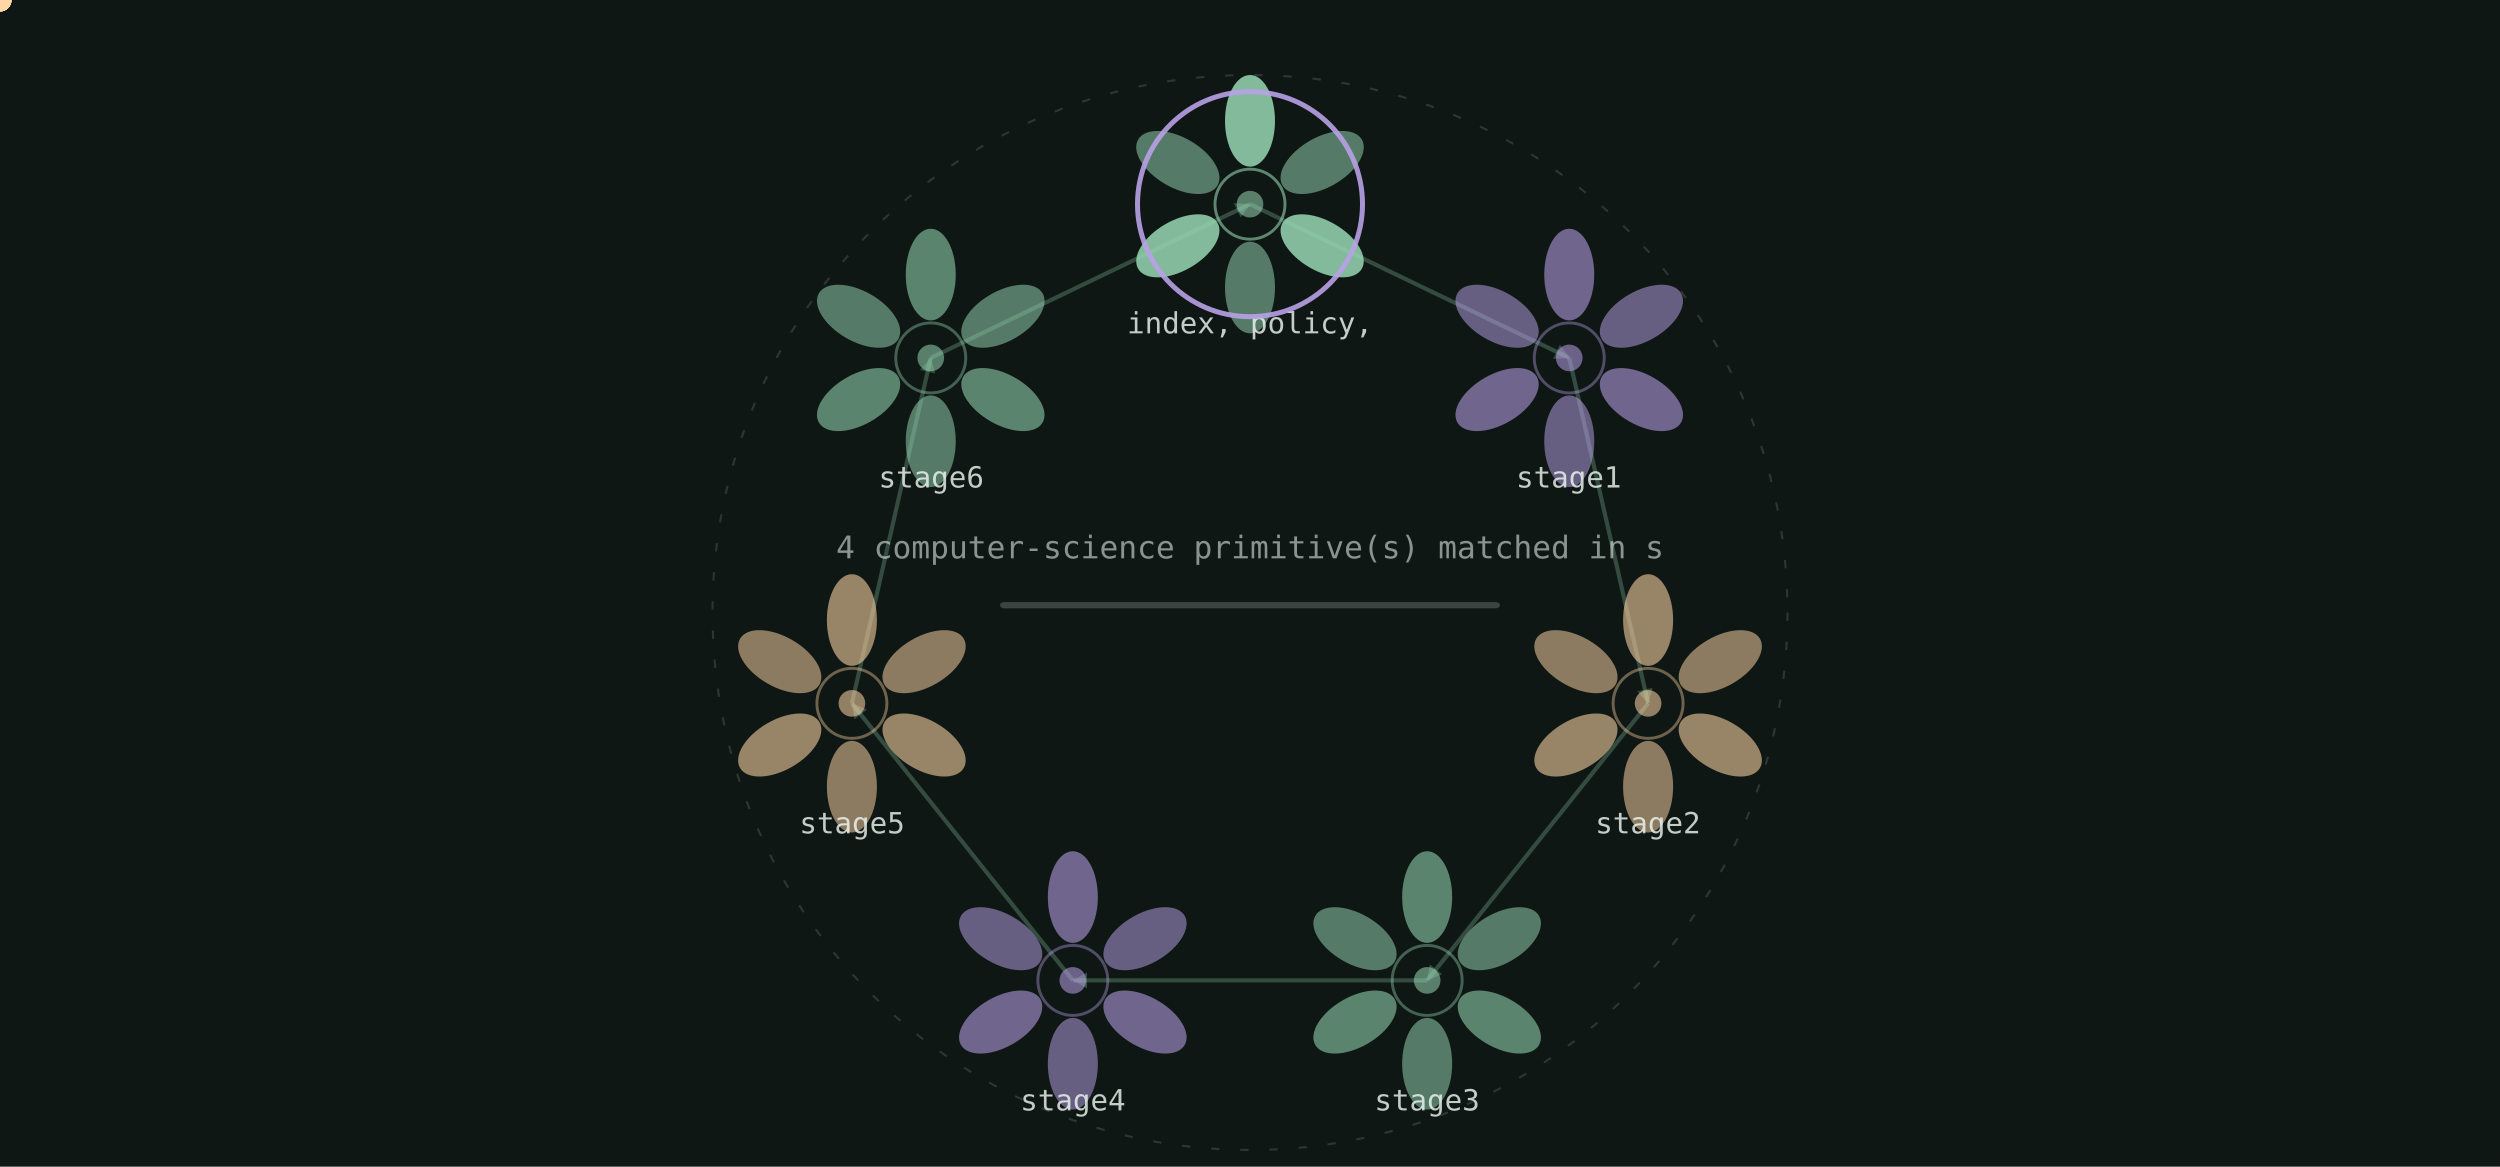
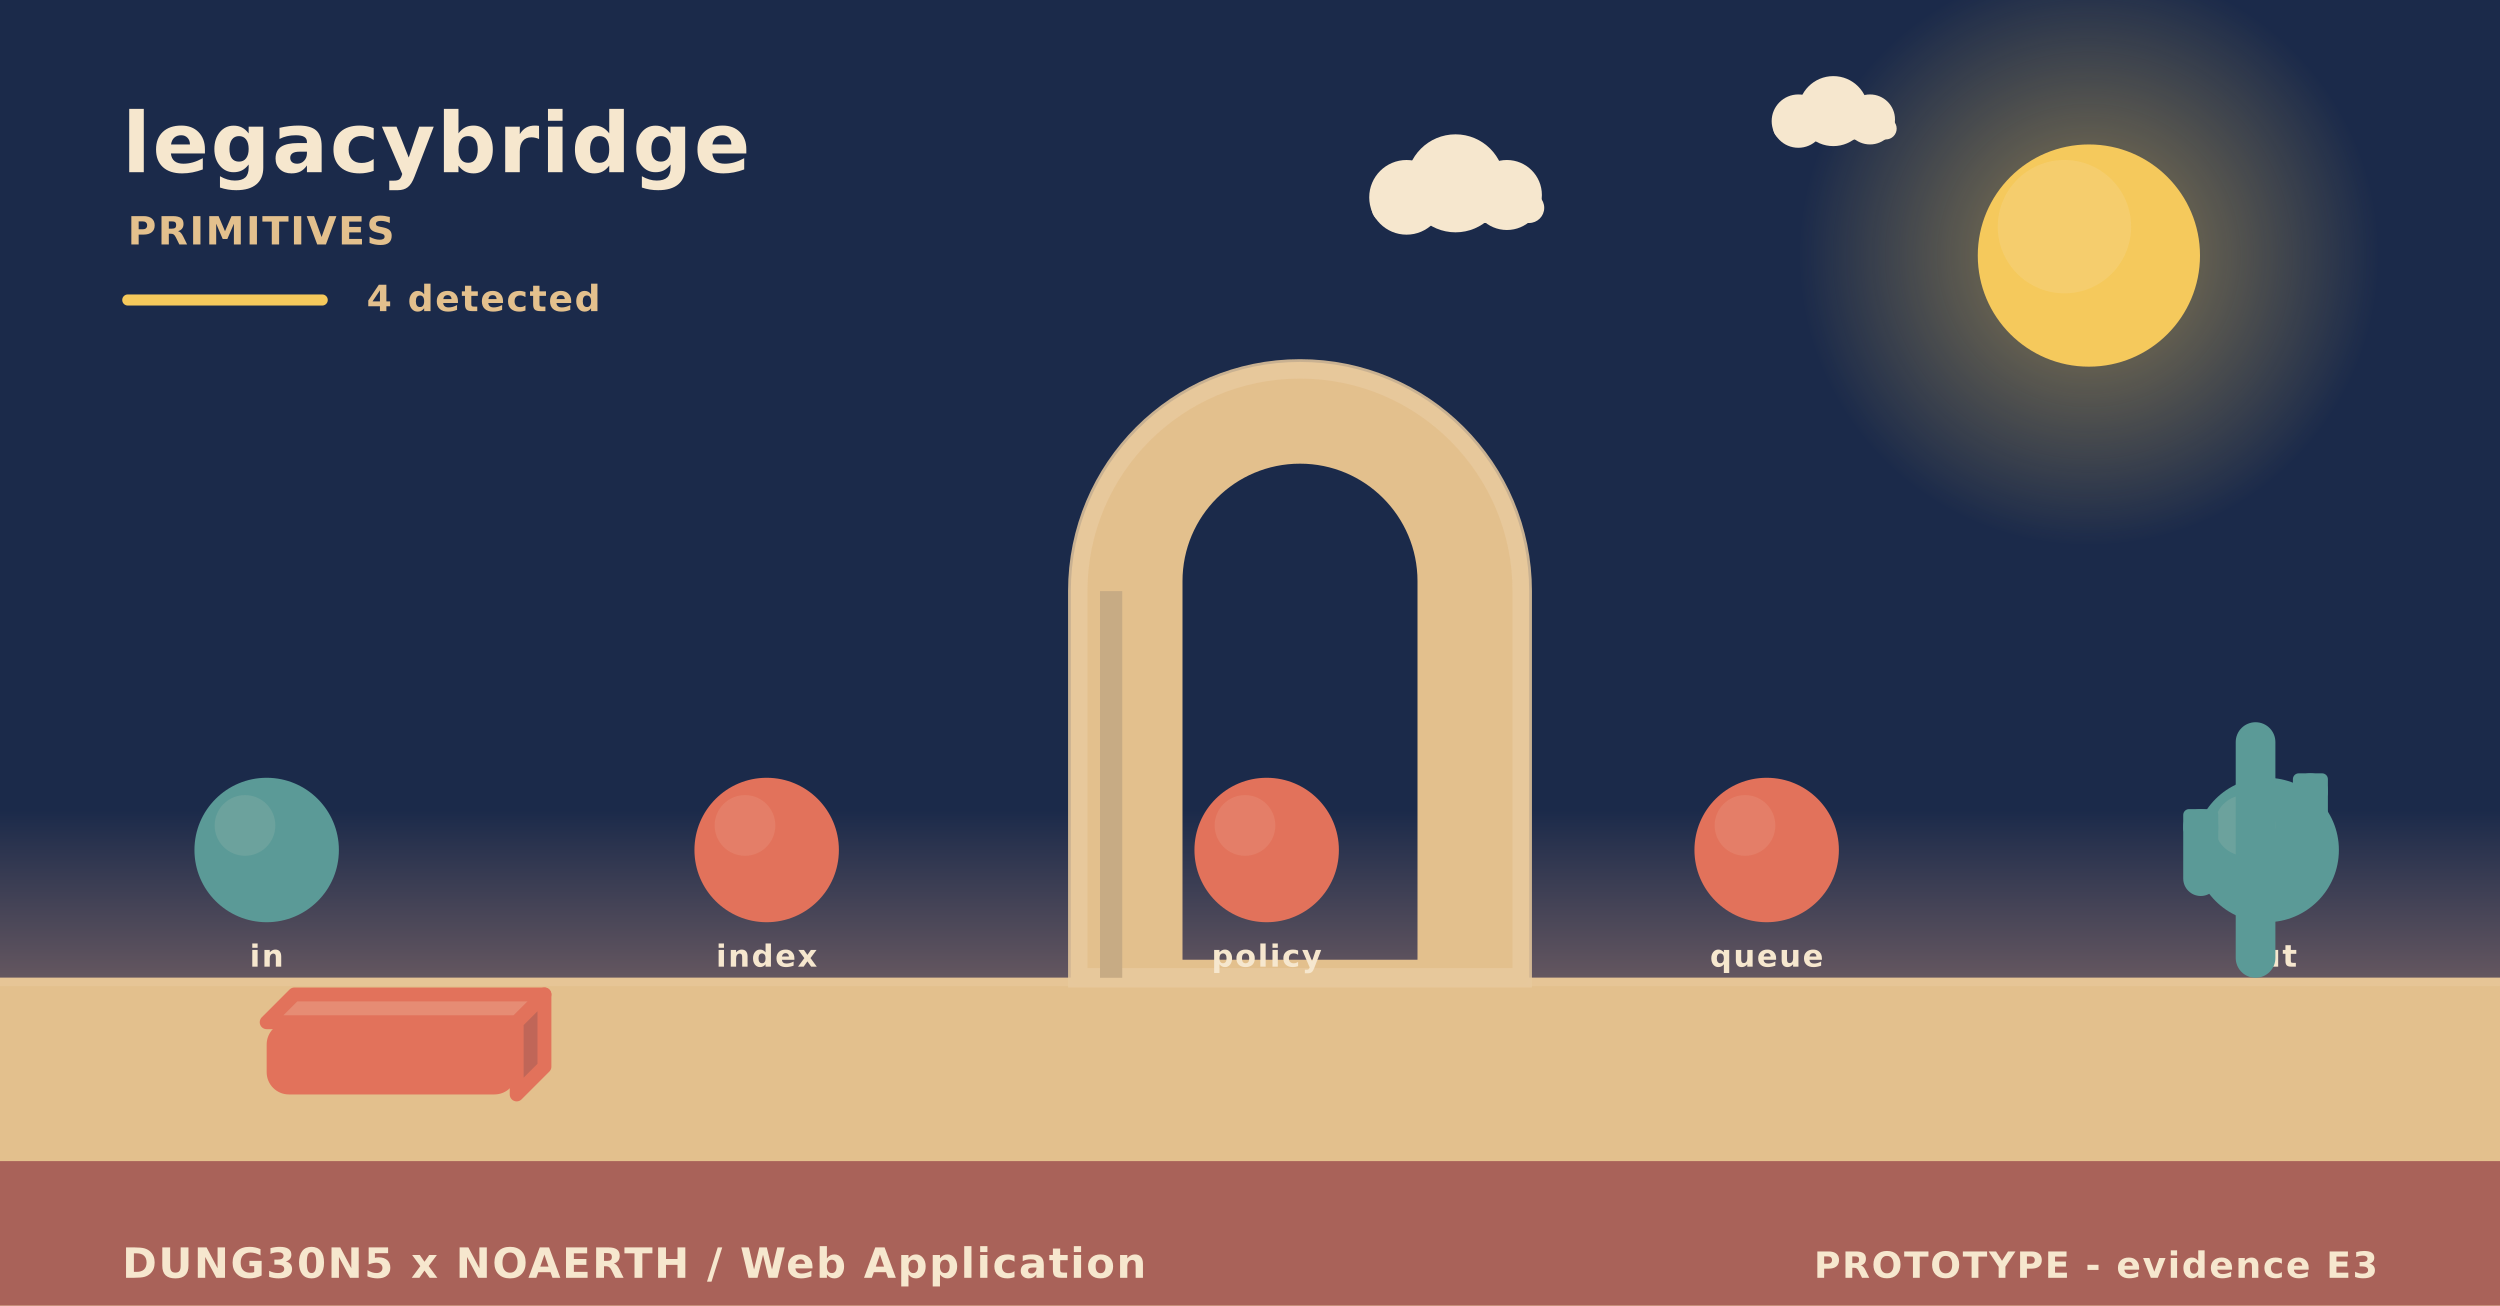
- <svg xmlns="http://www.w3.org/2000/svg" viewBox="0 0 1200 560" width="1200" height="560" role="img" aria-label="legacybridge state machine">
-   <rect width="1200" height="560" fill="#0f1714" />
-   <defs>
-     <linearGradient id="gs" x1="0" y1="0" x2="1" y2="1">
-       <stop offset="0%" stop-color="#95d5b2" />
-       <stop offset="100%" stop-color="#b8a1e6" />
-     </linearGradient>
-   </defs>
-   <circle cx="600.00" cy="294.00" r="258.00" fill="none" stroke="rgba(240,248,244,0.140)" stroke-width="1.00" opacity="1.00" stroke-dasharray="4 10" />
-   <line x1="600.00" y1="98.00" x2="753.24" y2="171.80" stroke="rgba(149,213,178,0.500)" stroke-width="2.00" opacity="0.55" />
-   <polygon points="753.24,171.80 748.76,165.42 745.46,172.27" fill="rgba(149,213,178,0.500)" opacity="0.55" />
-   <g opacity="0.9">
-     <circle cx="0.00" cy="0.00" r="5.50" fill="#ffd6a5" opacity="1.00" />
-     <animateTransform attributeName="transform" type="translate" values="600.00,98.00 753.24,171.80" dur="5.25s" begin="0.0s" repeatCount="indefinite" />
-     <animateTransform attributeName="transform" type="translate" values="753.24,171.80 600.00,98.00" dur="5.25s" begin="2.625s" repeatCount="indefinite" />
+ <svg xmlns="http://www.w3.org/2000/svg" width="900" height="470" viewBox="0 0 900 470" role="img" aria-label="legacybridge - how it behaves">
+   <linearGradient id="skys" x1="0" y1="0" x2="0" y2="1">
+     <stop offset="0" stop-color="#1b2a4a" />
+     <stop offset="0.62" stop-color="#1b2a4a" />
+     <stop offset="1" stop-color="#f3ad8a" />
+   </linearGradient>
+   <rect width="900" height="470" fill="url(#skys)" />
+   <radialGradient id="suns">
+     <stop offset="0.35" stop-color="#f5c95c" stop-opacity="0.34" />
+     <stop offset="1" stop-color="#f5c95c" stop-opacity="0" />
+   </radialGradient>
+   <circle cx="752" cy="92" r="104" fill="url(#suns)" />
+   <circle cx="752" cy="92" r="40" fill="#f5c95c" />
+   <circle cx="743.2" cy="81.6" r="24" fill="#f5d27e" opacity="0.5" />
+   <g>
+     <circle cx="524" cy="66" r="17.64" fill="#f6e7ce" />
+     <circle cx="506.36" cy="71.04" r="13.44" fill="#f6e7ce" />
+     <circle cx="542.48" cy="70.2" r="12.6" fill="#f6e7ce" />
+     <rect x="493.76" y="69.36" width="62.16" height="10.92" rx="5.46" fill="#f6e7ce" />
+     <animateTransform attributeName="transform" type="translate" values="0 0;24 0;0 0" dur="36s" begin="0s" repeatCount="indefinite" />
  </g>
-   <line x1="753.24" y1="171.80" x2="791.09" y2="337.61" stroke="rgba(149,213,178,0.500)" stroke-width="2.00" opacity="0.55" />
-   <polygon points="791.09,337.61 793.28,330.14 785.87,331.83" fill="rgba(149,213,178,0.500)" opacity="0.55" />
-   <g opacity="0.9">
-     <circle cx="0.00" cy="0.00" r="5.50" fill="#ffd6a5" opacity="1.00" />
-     <animateTransform attributeName="transform" type="translate" values="753.24,171.80 791.09,337.61" dur="5.25s" begin="0.75s" repeatCount="indefinite" />
-     <animateTransform attributeName="transform" type="translate" values="791.09,337.61 753.24,171.80" dur="5.25s" begin="3.375s" repeatCount="indefinite" />
+   <g>
+     <circle cx="660" cy="40" r="12.6" fill="#f6e7ce" />
+     <circle cx="647.4" cy="43.6" r="9.6" fill="#f6e7ce" />
+     <circle cx="673.2" cy="43" r="9" fill="#f6e7ce" />
+     <rect x="638.4" y="42.4" width="44.4" height="7.8" rx="3.9" fill="#f6e7ce" />
+     <animateTransform attributeName="transform" type="translate" values="0 0;-18 0;0 0" dur="46s" begin="3s" repeatCount="indefinite" />
  </g>
-   <line x1="791.09" y1="337.61" x2="685.04" y2="470.59" stroke="rgba(149,213,178,0.500)" stroke-width="2.00" opacity="0.55" />
-   <polygon points="685.04,470.59 692.25,467.64 686.31,462.90" fill="rgba(149,213,178,0.500)" opacity="0.55" />
-   <g opacity="0.9">
-     <circle cx="0.00" cy="0.00" r="5.50" fill="#ffd6a5" opacity="1.00" />
-     <animateTransform attributeName="transform" type="translate" values="791.09,337.61 685.04,470.59" dur="5.25s" begin="1.5s" repeatCount="indefinite" />
-     <animateTransform attributeName="transform" type="translate" values="685.04,470.59 791.09,337.61" dur="5.25s" begin="4.125s" repeatCount="indefinite" />
+   <rect x="0" y="352" width="900" height="118" fill="#e3c08d" />
+   <rect x="0" y="352" width="900" height="3" fill="#e6c596" />
+   <text x="44" y="62" font-family="Verdana,DejaVu Sans,sans-serif" font-size="30" font-weight="700" letter-spacing="0.6" fill="#f6e7ce" text-anchor="start">legacybridge</text>
+   <text x="46" y="88" font-family="Verdana,DejaVu Sans,sans-serif" font-size="14" font-weight="700" letter-spacing="0.6" fill="#e3c08d" text-anchor="start">PRIMITIVES</text>
+   <rect x="44" y="106" width="74" height="4" rx="2" fill="#f5c95c" />
+   <text x="132" y="112" font-family="Verdana,DejaVu Sans,sans-serif" font-size="13" font-weight="700" letter-spacing="0.6" fill="#e3c08d" text-anchor="start">4 detected</text>
+   <path d="M388,352 L388,212.8 A80,80 0 0 1 548,212.8 L548,352 Z M423.2,348 L423.2,209.22 A44.8,44.8 0 0 1 512.8,209.22 L512.8,348 Z" fill="#e3c08d" fill-rule="evenodd" stroke="#e3c08d" stroke-width="5" stroke-linejoin="round" />
+   <path d="M388,352 L388,212.8 A80,80 0 0 1 548,212.8 L548,352 Z" fill="none" stroke="#e8c99d" stroke-width="7" stroke-linecap="round" opacity="0.85" />
+   <rect x="396" y="212.8" width="8" height="139.2" fill="#c7ab84" />
+   <circle cx="96" cy="306" r="26" fill="#5b9a97" />
+   <circle cx="88.2" cy="297.16" r="10.92" fill="#7aa9a2" opacity="0.55" />
+   <text x="96" y="348" font-family="Verdana,DejaVu Sans,sans-serif" font-size="11" font-weight="700" letter-spacing="0.6" fill="#f6e7ce" text-anchor="middle">in</text>
+   <g>
+     <circle cx="276" cy="306" r="26" fill="#e2725b" />
+     <circle cx="268.2" cy="297.16" r="10.92" fill="#e68972" opacity="0.55" />
+     <animate attributeName="opacity" values="0.8;1;0.8" dur="4.6s" begin="0s" repeatCount="indefinite" />
  </g>
-   <line x1="685.04" y1="470.59" x2="514.96" y2="470.59" stroke="rgba(149,213,178,0.500)" stroke-width="2.00" opacity="0.55" />
-   <polygon points="514.96,470.59 521.76,474.39 521.76,466.79" fill="rgba(149,213,178,0.500)" opacity="0.55" />
-   <g opacity="0.9">
-     <circle cx="0.00" cy="0.00" r="5.50" fill="#ffd6a5" opacity="1.00" />
-     <animateTransform attributeName="transform" type="translate" values="685.04,470.59 514.96,470.59" dur="5.25s" begin="2.25s" repeatCount="indefinite" />
-     <animateTransform attributeName="transform" type="translate" values="514.96,470.59 685.04,470.59" dur="5.25s" begin="4.875s" repeatCount="indefinite" />
+   <text x="276" y="348" font-family="Verdana,DejaVu Sans,sans-serif" font-size="11" font-weight="700" letter-spacing="0.6" fill="#f6e7ce" text-anchor="middle">index</text>
+   <g>
+     <circle cx="456" cy="306" r="26" fill="#e2725b" />
+     <circle cx="448.2" cy="297.16" r="10.92" fill="#e68972" opacity="0.55" />
+     <animate attributeName="opacity" values="0.8;1;0.8" dur="5.2s" begin="0s" repeatCount="indefinite" />
  </g>
-   <line x1="514.96" y1="470.59" x2="408.91" y2="337.61" stroke="rgba(149,213,178,0.500)" stroke-width="2.00" opacity="0.55" />
-   <polygon points="408.91,337.61 410.18,345.30 416.12,340.56" fill="rgba(149,213,178,0.500)" opacity="0.55" />
-   <g opacity="0.9">
-     <circle cx="0.00" cy="0.00" r="5.50" fill="#ffd6a5" opacity="1.00" />
-     <animateTransform attributeName="transform" type="translate" values="514.96,470.59 408.91,337.61" dur="5.25s" begin="3.0s" repeatCount="indefinite" />
-     <animateTransform attributeName="transform" type="translate" values="408.91,337.61 514.96,470.59" dur="5.25s" begin="5.625s" repeatCount="indefinite" />
+   <text x="456" y="348" font-family="Verdana,DejaVu Sans,sans-serif" font-size="11" font-weight="700" letter-spacing="0.6" fill="#f6e7ce" text-anchor="middle">policy</text>
+   <g>
+     <circle cx="636" cy="306" r="26" fill="#e2725b" />
+     <circle cx="628.2" cy="297.16" r="10.92" fill="#e68972" opacity="0.55" />
+     <animate attributeName="opacity" values="0.8;1;0.8" dur="5.8s" begin="0s" repeatCount="indefinite" />
  </g>
-   <line x1="408.91" y1="337.61" x2="446.76" y2="171.80" stroke="rgba(149,213,178,0.500)" stroke-width="2.00" opacity="0.55" />
-   <polygon points="446.76,171.80 441.54,177.58 448.95,179.27" fill="rgba(149,213,178,0.500)" opacity="0.55" />
-   <g opacity="0.9">
-     <circle cx="0.00" cy="0.00" r="5.50" fill="#ffd6a5" opacity="1.00" />
-     <animateTransform attributeName="transform" type="translate" values="408.91,337.61 446.76,171.80" dur="5.25s" begin="3.75s" repeatCount="indefinite" />
-     <animateTransform attributeName="transform" type="translate" values="446.76,171.80 408.91,337.61" dur="5.25s" begin="6.375s" repeatCount="indefinite" />
-   </g>
-   <line x1="446.76" y1="171.80" x2="600.00" y2="98.00" stroke="rgba(149,213,178,0.500)" stroke-width="2.00" opacity="0.55" />
-   <polygon points="600.00,98.00 592.22,97.53 595.52,104.37" fill="rgba(149,213,178,0.500)" opacity="0.55" />
-   <g opacity="0.9">
-     <circle cx="0.00" cy="0.00" r="5.50" fill="#ffd6a5" opacity="1.00" />
-     <animateTransform attributeName="transform" type="translate" values="446.76,171.80 600.00,98.00" dur="5.25s" begin="4.5s" repeatCount="indefinite" />
-     <animateTransform attributeName="transform" type="translate" values="600.00,98.00 446.76,171.80" dur="5.25s" begin="7.125s" repeatCount="indefinite" />
-   </g>
-   <ellipse cx="600.00" cy="58.00" rx="12.00" ry="22.00" fill="rgba(149,213,178,0.900)" opacity="0.95" transform="rotate(0.0 600.00 58.00)" />
-   <ellipse cx="634.64" cy="78.00" rx="12.00" ry="22.00" fill="rgba(149,213,178,0.550)" opacity="0.95" transform="rotate(60.0 634.64 78.00)" />
-   <ellipse cx="634.64" cy="118.00" rx="12.00" ry="22.00" fill="rgba(149,213,178,0.900)" opacity="0.95" transform="rotate(120.0 634.64 118.00)" />
-   <ellipse cx="600.00" cy="138.00" rx="12.00" ry="22.00" fill="rgba(149,213,178,0.550)" opacity="0.95" transform="rotate(180.0 600.00 138.00)" />
-   <ellipse cx="565.36" cy="118.00" rx="12.00" ry="22.00" fill="rgba(149,213,178,0.900)" opacity="0.95" transform="rotate(240.0 565.36 118.00)" />
-   <ellipse cx="565.36" cy="78.00" rx="12.00" ry="22.00" fill="rgba(149,213,178,0.550)" opacity="0.95" transform="rotate(300.0 565.36 78.00)" />
-   <circle cx="600.00" cy="98.00" r="16.80" fill="none" stroke="rgba(149,213,178,0.900)" stroke-width="1.40" opacity="0.66" />
-   <circle cx="600.00" cy="98.00" r="6.40" fill="rgba(149,213,178,0.550)" opacity="1.00" />
-   <text x="600" y="160" font-family="ui-monospace,Menlo,monospace" font-size="14" fill="rgba(240,248,244,0.800)" text-anchor="middle">index, policy,</text>
-   <g>
-     <circle cx="600.00" cy="98.00" r="54.00" fill="none" stroke="#b8a1e6" stroke-width="2.40" opacity="0.90" />
-     <animate attributeName="opacity" values="0.25;1.0;0.25" dur="10.5s" begin="0.0s" repeatCount="indefinite" />
-   </g>
-   <ellipse cx="753.24" cy="131.80" rx="12.00" ry="22.00" fill="rgba(184,161,230,0.600)" opacity="0.95" transform="rotate(0.0 753.24 131.80)" />
-   <ellipse cx="787.88" cy="151.80" rx="12.00" ry="22.00" fill="rgba(184,161,230,0.550)" opacity="0.95" transform="rotate(60.0 787.88 151.80)" />
-   <ellipse cx="787.88" cy="191.80" rx="12.00" ry="22.00" fill="rgba(184,161,230,0.600)" opacity="0.95" transform="rotate(120.0 787.88 191.80)" />
-   <ellipse cx="753.24" cy="211.80" rx="12.00" ry="22.00" fill="rgba(184,161,230,0.550)" opacity="0.95" transform="rotate(180.0 753.24 211.80)" />
-   <ellipse cx="718.60" cy="191.80" rx="12.00" ry="22.00" fill="rgba(184,161,230,0.600)" opacity="0.95" transform="rotate(240.0 718.60 191.80)" />
-   <ellipse cx="718.60" cy="151.80" rx="12.00" ry="22.00" fill="rgba(184,161,230,0.550)" opacity="0.95" transform="rotate(300.0 718.60 151.80)" />
-   <circle cx="753.24" cy="171.80" r="16.80" fill="none" stroke="rgba(184,161,230,0.600)" stroke-width="1.40" opacity="0.66" />
-   <circle cx="753.24" cy="171.80" r="6.40" fill="rgba(184,161,230,0.550)" opacity="1.00" />
-   <text x="753" y="234" font-family="ui-monospace,Menlo,monospace" font-size="14" fill="rgba(240,248,244,0.800)" text-anchor="middle">stage1</text>
-   <ellipse cx="791.09" cy="297.61" rx="12.00" ry="22.00" fill="rgba(255,214,165,0.600)" opacity="0.95" transform="rotate(0.0 791.09 297.61)" />
-   <ellipse cx="825.73" cy="317.61" rx="12.00" ry="22.00" fill="rgba(255,214,165,0.550)" opacity="0.95" transform="rotate(60.0 825.73 317.61)" />
-   <ellipse cx="825.73" cy="357.61" rx="12.00" ry="22.00" fill="rgba(255,214,165,0.600)" opacity="0.95" transform="rotate(120.0 825.73 357.61)" />
-   <ellipse cx="791.09" cy="377.61" rx="12.00" ry="22.00" fill="rgba(255,214,165,0.550)" opacity="0.95" transform="rotate(180.0 791.09 377.61)" />
-   <ellipse cx="756.44" cy="357.61" rx="12.00" ry="22.00" fill="rgba(255,214,165,0.600)" opacity="0.95" transform="rotate(240.0 756.44 357.61)" />
-   <ellipse cx="756.44" cy="317.61" rx="12.00" ry="22.00" fill="rgba(255,214,165,0.550)" opacity="0.95" transform="rotate(300.0 756.44 317.61)" />
-   <circle cx="791.09" cy="337.61" r="16.80" fill="none" stroke="rgba(255,214,165,0.600)" stroke-width="1.40" opacity="0.66" />
-   <circle cx="791.09" cy="337.61" r="6.40" fill="rgba(255,214,165,0.550)" opacity="1.00" />
-   <text x="791" y="400" font-family="ui-monospace,Menlo,monospace" font-size="14" fill="rgba(240,248,244,0.800)" text-anchor="middle">stage2</text>
-   <ellipse cx="685.04" cy="430.59" rx="12.00" ry="22.00" fill="rgba(149,213,178,0.600)" opacity="0.95" transform="rotate(0.0 685.04 430.59)" />
-   <ellipse cx="719.68" cy="450.59" rx="12.00" ry="22.00" fill="rgba(149,213,178,0.550)" opacity="0.95" transform="rotate(60.0 719.68 450.59)" />
-   <ellipse cx="719.68" cy="490.59" rx="12.00" ry="22.00" fill="rgba(149,213,178,0.600)" opacity="0.95" transform="rotate(120.0 719.68 490.59)" />
-   <ellipse cx="685.04" cy="510.59" rx="12.00" ry="22.00" fill="rgba(149,213,178,0.550)" opacity="0.95" transform="rotate(180.0 685.04 510.59)" />
-   <ellipse cx="650.40" cy="490.59" rx="12.00" ry="22.00" fill="rgba(149,213,178,0.600)" opacity="0.95" transform="rotate(240.0 650.40 490.59)" />
-   <ellipse cx="650.40" cy="450.59" rx="12.00" ry="22.00" fill="rgba(149,213,178,0.550)" opacity="0.95" transform="rotate(300.0 650.40 450.59)" />
-   <circle cx="685.04" cy="470.59" r="16.80" fill="none" stroke="rgba(149,213,178,0.600)" stroke-width="1.40" opacity="0.66" />
-   <circle cx="685.04" cy="470.59" r="6.40" fill="rgba(149,213,178,0.550)" opacity="1.00" />
-   <text x="685" y="533" font-family="ui-monospace,Menlo,monospace" font-size="14" fill="rgba(240,248,244,0.800)" text-anchor="middle">stage3</text>
-   <ellipse cx="514.96" cy="430.59" rx="12.00" ry="22.00" fill="rgba(184,161,230,0.600)" opacity="0.95" transform="rotate(0.0 514.96 430.59)" />
-   <ellipse cx="549.60" cy="450.59" rx="12.00" ry="22.00" fill="rgba(184,161,230,0.550)" opacity="0.95" transform="rotate(60.0 549.60 450.59)" />
-   <ellipse cx="549.60" cy="490.59" rx="12.00" ry="22.00" fill="rgba(184,161,230,0.600)" opacity="0.95" transform="rotate(120.0 549.60 490.59)" />
-   <ellipse cx="514.96" cy="510.59" rx="12.00" ry="22.00" fill="rgba(184,161,230,0.550)" opacity="0.95" transform="rotate(180.0 514.96 510.59)" />
-   <ellipse cx="480.32" cy="490.59" rx="12.00" ry="22.00" fill="rgba(184,161,230,0.600)" opacity="0.95" transform="rotate(240.0 480.32 490.59)" />
-   <ellipse cx="480.32" cy="450.59" rx="12.00" ry="22.00" fill="rgba(184,161,230,0.550)" opacity="0.95" transform="rotate(300.0 480.32 450.59)" />
-   <circle cx="514.96" cy="470.59" r="16.80" fill="none" stroke="rgba(184,161,230,0.600)" stroke-width="1.40" opacity="0.66" />
-   <circle cx="514.96" cy="470.59" r="6.40" fill="rgba(184,161,230,0.550)" opacity="1.00" />
-   <text x="515" y="533" font-family="ui-monospace,Menlo,monospace" font-size="14" fill="rgba(240,248,244,0.800)" text-anchor="middle">stage4</text>
-   <ellipse cx="408.91" cy="297.61" rx="12.00" ry="22.00" fill="rgba(255,214,165,0.600)" opacity="0.95" transform="rotate(0.0 408.91 297.61)" />
-   <ellipse cx="443.56" cy="317.61" rx="12.00" ry="22.00" fill="rgba(255,214,165,0.550)" opacity="0.95" transform="rotate(60.0 443.56 317.61)" />
-   <ellipse cx="443.56" cy="357.61" rx="12.00" ry="22.00" fill="rgba(255,214,165,0.600)" opacity="0.95" transform="rotate(120.0 443.56 357.61)" />
-   <ellipse cx="408.91" cy="377.61" rx="12.00" ry="22.00" fill="rgba(255,214,165,0.550)" opacity="0.95" transform="rotate(180.0 408.91 377.61)" />
-   <ellipse cx="374.27" cy="357.61" rx="12.00" ry="22.00" fill="rgba(255,214,165,0.600)" opacity="0.95" transform="rotate(240.0 374.27 357.61)" />
-   <ellipse cx="374.27" cy="317.61" rx="12.00" ry="22.00" fill="rgba(255,214,165,0.550)" opacity="0.95" transform="rotate(300.0 374.27 317.61)" />
-   <circle cx="408.91" cy="337.61" r="16.80" fill="none" stroke="rgba(255,214,165,0.600)" stroke-width="1.40" opacity="0.66" />
-   <circle cx="408.91" cy="337.61" r="6.40" fill="rgba(255,214,165,0.550)" opacity="1.00" />
-   <text x="409" y="400" font-family="ui-monospace,Menlo,monospace" font-size="14" fill="rgba(240,248,244,0.800)" text-anchor="middle">stage5</text>
-   <ellipse cx="446.76" cy="131.80" rx="12.00" ry="22.00" fill="rgba(149,213,178,0.600)" opacity="0.95" transform="rotate(0.0 446.76 131.80)" />
-   <ellipse cx="481.40" cy="151.80" rx="12.00" ry="22.00" fill="rgba(149,213,178,0.550)" opacity="0.95" transform="rotate(60.0 481.40 151.80)" />
-   <ellipse cx="481.40" cy="191.80" rx="12.00" ry="22.00" fill="rgba(149,213,178,0.600)" opacity="0.95" transform="rotate(120.0 481.40 191.80)" />
-   <ellipse cx="446.76" cy="211.80" rx="12.00" ry="22.00" fill="rgba(149,213,178,0.550)" opacity="0.95" transform="rotate(180.0 446.76 211.80)" />
-   <ellipse cx="412.12" cy="191.80" rx="12.00" ry="22.00" fill="rgba(149,213,178,0.600)" opacity="0.95" transform="rotate(240.0 412.12 191.80)" />
-   <ellipse cx="412.12" cy="151.80" rx="12.00" ry="22.00" fill="rgba(149,213,178,0.550)" opacity="0.95" transform="rotate(300.0 412.12 151.80)" />
-   <circle cx="446.76" cy="171.80" r="16.80" fill="none" stroke="rgba(149,213,178,0.600)" stroke-width="1.40" opacity="0.66" />
-   <circle cx="446.76" cy="171.80" r="6.40" fill="rgba(149,213,178,0.550)" opacity="1.00" />
-   <text x="447" y="234" font-family="ui-monospace,Menlo,monospace" font-size="14" fill="rgba(240,248,244,0.800)" text-anchor="middle">stage6</text>
-   <rect x="480.00" y="289.00" width="240.00" height="3.00" rx="2.00" fill="rgba(240,248,244,0.200)" opacity="1.00" />
-   <text x="600" y="268" font-family="ui-monospace,Menlo,monospace" font-size="15" fill="rgba(240,248,244,0.550)" text-anchor="middle">4 computer-science primitive(s) matched in s</text>
+   <text x="636" y="348" font-family="Verdana,DejaVu Sans,sans-serif" font-size="11" font-weight="700" letter-spacing="0.6" fill="#f6e7ce" text-anchor="middle">queue</text>
+   <circle cx="816" cy="306" r="26" fill="#5b9a97" />
+   <circle cx="808.2" cy="297.16" r="10.92" fill="#7aa9a2" opacity="0.55" />
+   <text x="816" y="348" font-family="Verdana,DejaVu Sans,sans-serif" font-size="11" font-weight="700" letter-spacing="0.6" fill="#f6e7ce" text-anchor="middle">out</text>
+   <path d="M96,368 L186,368 L196,358 L106,358 Z" fill="#e68c74" stroke="#e2725b" stroke-width="5" stroke-linejoin="round" />
+   <path d="M186,368 L196,358 L196,384 L186,394 Z" fill="#c06658" stroke="#e2725b" stroke-width="5" stroke-linejoin="round" />
+   <rect x="96" y="368" width="90" height="26" rx="8" fill="#e2725b" />
+   <rect x="804.86" y="260" width="14.28" height="92" rx="7.14" fill="#5b9a97" />
+   <rect x="785.96" y="291.28" width="12.6" height="31.28" rx="6.3" fill="#5b9a97" />
+   <rect x="785.96" y="291.28" width="12.6" height="9.2" rx="2.1" fill="#5b9a97" />
+   <rect x="825.44" y="278.4" width="12.6" height="31.28" rx="6.3" fill="#5b9a97" />
+   <rect x="825.44" y="278.4" width="12.6" height="9.2" rx="2.1" fill="#5b9a97" />
+   <rect x="0" y="418" width="900" height="52" rx="0" fill="#a65c56" opacity="0.94" />
+   <text x="44" y="460" font-family="Verdana,DejaVu Sans,sans-serif" font-size="15" font-weight="700" letter-spacing="0.6" fill="#f6e7ce" text-anchor="start">DUNG30N5 x NOAERTH  /  Web Application</text>
+   <text x="856" y="460" font-family="Verdana,DejaVu Sans,sans-serif" font-size="13" font-weight="700" letter-spacing="0.6" fill="#f6e7ce" text-anchor="end">PROTOTYPE  -  evidence E3</text>
</svg>
